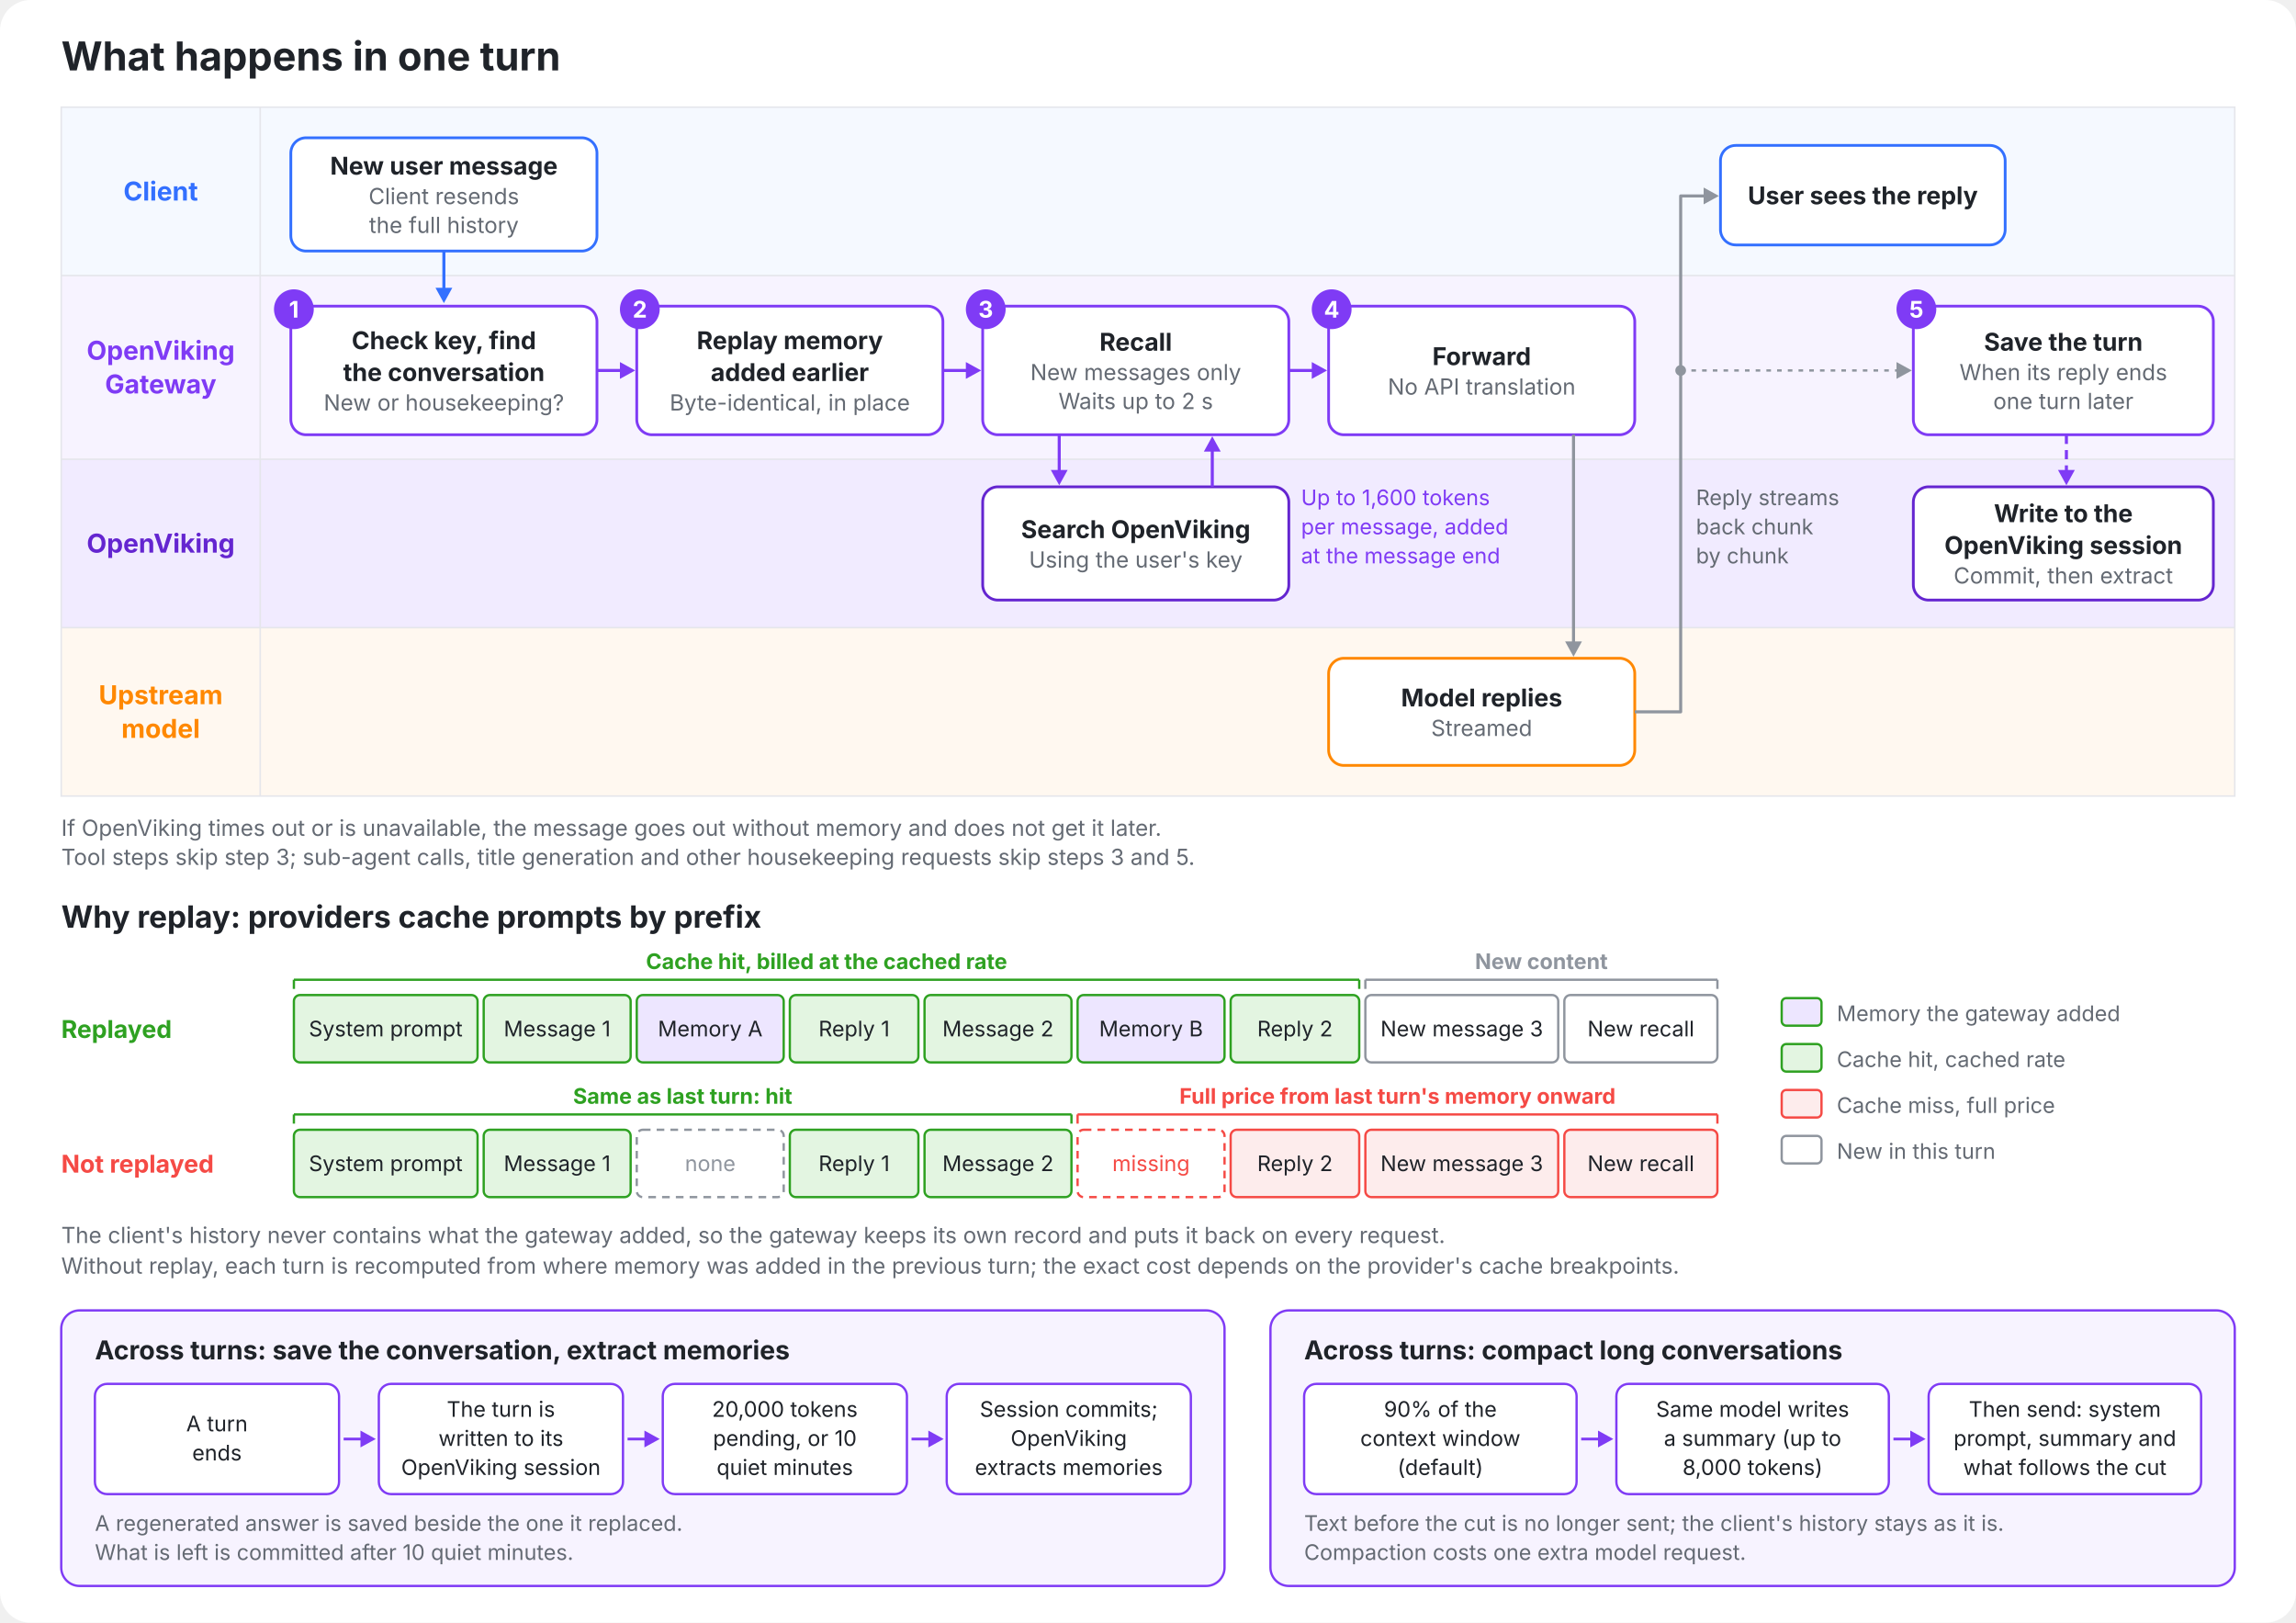
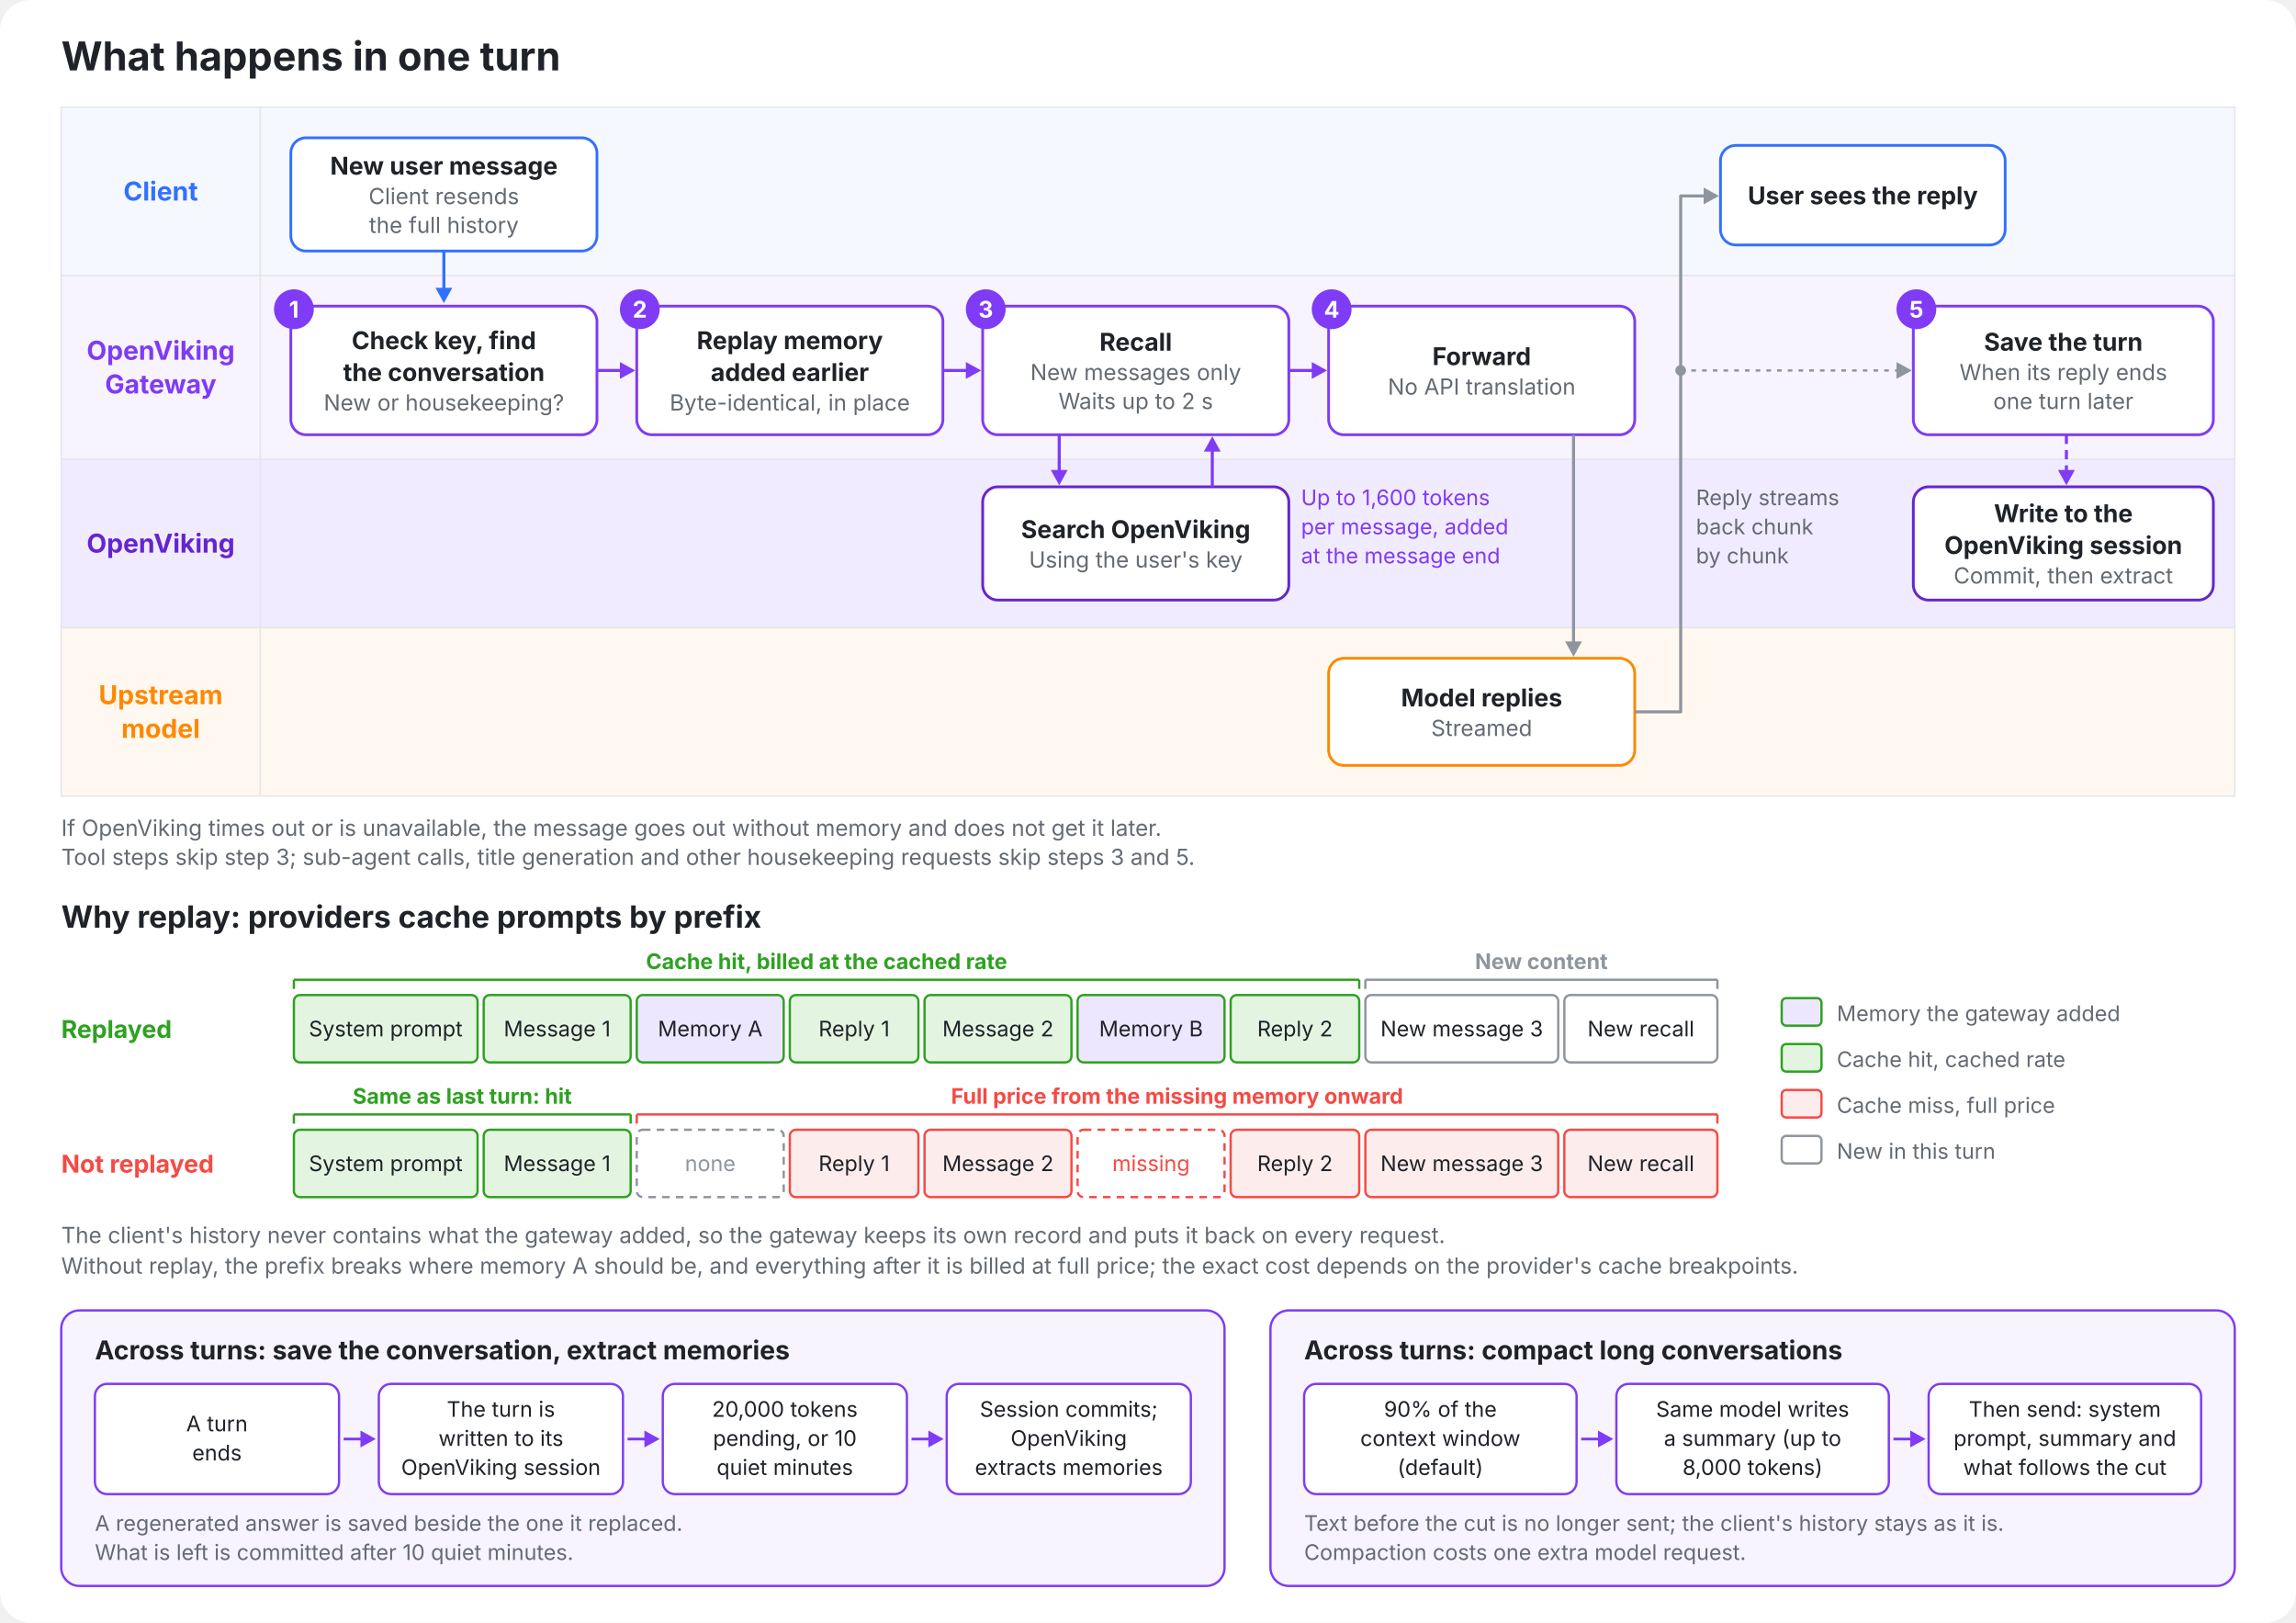
<svg xmlns="http://www.w3.org/2000/svg" width="1500" height="1060" viewBox="0 0 1500 1060" font-family="Inter, -apple-system, BlinkMacSystemFont, 'Segoe UI', 'PingFang SC', 'Hiragino Sans GB', 'Microsoft YaHei', 'Noto Sans SC', 'Noto Sans CJK SC', sans-serif">
  <rect x="0" y="0" width="1500" height="1060" rx="20" fill="#FFFFFF" />
  <text x="40" y="46" font-size="26" font-weight="700" fill="#1F2329" text-anchor="start">What happens in one turn</text>
  <rect x="40" y="70" width="1420" height="110" rx="0" fill="#F5F9FF" />
  <text x="105" y="131" font-size="17" font-weight="700" fill="#3370FF" text-anchor="middle">Client</text>
  <rect x="40" y="180" width="1420" height="120" rx="0" fill="#F7F3FF" />
  <text x="105" y="235" font-size="17" font-weight="700" fill="#7F3BF5" text-anchor="middle">OpenViking</text>
  <text x="105" y="257" font-size="17" font-weight="700" fill="#7F3BF5" text-anchor="middle">Gateway</text>
  <rect x="40" y="300" width="1420" height="110" rx="0" fill="#F1EBFF" />
  <text x="105" y="361" font-size="17" font-weight="700" fill="#6425D0" text-anchor="middle">OpenViking</text>
  <rect x="40" y="410" width="1420" height="110" rx="0" fill="#FFF8F0" />
  <text x="105" y="460" font-size="17" font-weight="700" fill="#FF8800" text-anchor="middle">Upstream</text>
  <text x="105" y="482" font-size="17" font-weight="700" fill="#FF8800" text-anchor="middle">model</text>
  <rect x="40" y="70" width="1420" height="450" rx="0" fill="none" stroke="#E5E6EB" stroke-width="1" />
  <line x1="40" y1="180" x2="1460" y2="180" stroke="#E5E6EB" stroke-width="1" />
  <line x1="40" y1="300" x2="1460" y2="300" stroke="#E5E6EB" stroke-width="1" />
  <line x1="40" y1="410" x2="1460" y2="410" stroke="#E5E6EB" stroke-width="1" />
  <line x1="170" y1="70" x2="170" y2="520" stroke="#E5E6EB" stroke-width="1" />
  <rect x="190" y="90" width="200" height="74" rx="10" fill="#FFFFFF" stroke="#3370FF" stroke-width="1.8" />
  <text x="290" y="114.07" font-size="16" font-weight="700" fill="#1F2329" text-anchor="middle">New user message</text>
  <text x="290" y="133.34" font-size="14.5" font-weight="400" fill="#646A73" text-anchor="middle">Client resends</text>
  <text x="290" y="152.19" font-size="14.5" font-weight="400" fill="#646A73" text-anchor="middle">the full history</text>
  <rect x="1124" y="95" width="186" height="65" rx="10" fill="#FFFFFF" stroke="#3370FF" stroke-width="1.8" />
  <text x="1217" y="133.42" font-size="16" font-weight="700" fill="#1F2329" text-anchor="middle">User sees the reply</text>
  <rect x="190" y="200" width="200" height="84" rx="10" fill="#FFFFFF" stroke="#7F3BF5" stroke-width="1.8" />
  <text x="290" y="228.095" font-size="16" font-weight="700" fill="#1F2329" text-anchor="middle">Check key, find</text>
  <text x="290" y="248.895" font-size="16" font-weight="700" fill="#1F2329" text-anchor="middle">the conversation</text>
  <text x="290" y="268.165" font-size="14.5" font-weight="400" fill="#646A73" text-anchor="middle">New or housekeeping?</text>
  <circle cx="192" cy="202" r="13" fill="#7F3BF5" />
  <text x="192" y="207.5" font-size="15" font-weight="700" fill="#FFFFFF" text-anchor="middle">1</text>
  <rect x="416" y="200" width="200" height="84" rx="10" fill="#FFFFFF" stroke="#7F3BF5" stroke-width="1.8" />
  <text x="516" y="228.095" font-size="16" font-weight="700" fill="#1F2329" text-anchor="middle">Replay memory</text>
  <text x="516" y="248.895" font-size="16" font-weight="700" fill="#1F2329" text-anchor="middle">added earlier</text>
  <text x="516" y="268.165" font-size="14.5" font-weight="400" fill="#646A73" text-anchor="middle">Byte-identical, in place</text>
  <circle cx="418" cy="202" r="13" fill="#7F3BF5" />
  <text x="418" y="207.5" font-size="15" font-weight="700" fill="#FFFFFF" text-anchor="middle">2</text>
  <rect x="642" y="200" width="200" height="84" rx="10" fill="#FFFFFF" stroke="#7F3BF5" stroke-width="1.8" />
  <text x="742" y="229.07" font-size="16" font-weight="700" fill="#1F2329" text-anchor="middle">Recall</text>
  <text x="742" y="248.34" font-size="14.5" font-weight="400" fill="#646A73" text-anchor="middle">New messages only</text>
  <text x="742" y="267.19" font-size="14.5" font-weight="400" fill="#646A73" text-anchor="middle">Waits up to 2 s</text>
  <circle cx="644" cy="202" r="13" fill="#7F3BF5" />
  <text x="644" y="207.5" font-size="15" font-weight="700" fill="#FFFFFF" text-anchor="middle">3</text>
  <rect x="868" y="200" width="200" height="84" rx="10" fill="#FFFFFF" stroke="#7F3BF5" stroke-width="1.8" />
  <text x="968" y="238.495" font-size="16" font-weight="700" fill="#1F2329" text-anchor="middle">Forward</text>
  <text x="968" y="257.765" font-size="14.5" font-weight="400" fill="#646A73" text-anchor="middle">No API translation</text>
  <circle cx="870" cy="202" r="13" fill="#7F3BF5" />
  <text x="870" y="207.5" font-size="15" font-weight="700" fill="#FFFFFF" text-anchor="middle">4</text>
  <rect x="1250" y="200" width="196" height="84" rx="10" fill="#FFFFFF" stroke="#7F3BF5" stroke-width="1.8" />
  <text x="1348" y="229.07" font-size="16" font-weight="700" fill="#1F2329" text-anchor="middle">Save the turn</text>
  <text x="1348" y="248.34" font-size="14.5" font-weight="400" fill="#646A73" text-anchor="middle">When its reply ends</text>
  <text x="1348" y="267.19" font-size="14.5" font-weight="400" fill="#646A73" text-anchor="middle">one turn later</text>
  <circle cx="1252" cy="202" r="13" fill="#7F3BF5" />
  <text x="1252" y="207.5" font-size="15" font-weight="700" fill="#FFFFFF" text-anchor="middle">5</text>
  <rect x="642" y="318" width="200" height="74" rx="10" fill="#FFFFFF" stroke="#6425D0" stroke-width="1.8" />
  <text x="742" y="351.495" font-size="16" font-weight="700" fill="#1F2329" text-anchor="middle">Search OpenViking</text>
  <text x="742" y="370.765" font-size="14.5" font-weight="400" fill="#646A73" text-anchor="middle">Using the user's key</text>
  <rect x="1250" y="318" width="196" height="74" rx="10" fill="#FFFFFF" stroke="#6425D0" stroke-width="1.8" />
  <text x="1348" y="341.095" font-size="16" font-weight="700" fill="#1F2329" text-anchor="middle">Write to the</text>
  <text x="1348" y="361.895" font-size="16" font-weight="700" fill="#1F2329" text-anchor="middle">OpenViking session</text>
  <text x="1348" y="381.165" font-size="14.5" font-weight="400" fill="#646A73" text-anchor="middle">Commit, then extract</text>
  <rect x="868" y="430" width="200" height="70" rx="10" fill="#FFFFFF" stroke="#FF8800" stroke-width="1.8" />
  <text x="968" y="461.495" font-size="16" font-weight="700" fill="#1F2329" text-anchor="middle">Model replies</text>
  <text x="968" y="480.765" font-size="14.5" font-weight="400" fill="#646A73" text-anchor="middle">Streamed</text>
  <polyline points="290,164 290,189" fill="none" stroke="#3370FF" stroke-width="2" stroke-linejoin="round" />
  <polygon points="290,198 284.5,188.0 295.5,188.0" fill="#3370FF" />
  <polyline points="390,242 406,242" fill="none" stroke="#7F3BF5" stroke-width="2" stroke-linejoin="round" />
  <polygon points="415,242 405.0,247.5 405.0,236.5" fill="#7F3BF5" />
  <polyline points="616,242 632,242" fill="none" stroke="#7F3BF5" stroke-width="2" stroke-linejoin="round" />
  <polygon points="641,242 631.0,247.5 631.0,236.5" fill="#7F3BF5" />
  <polyline points="842,242 858,242" fill="none" stroke="#7F3BF5" stroke-width="2" stroke-linejoin="round" />
  <polygon points="867,242 857.0,247.5 857.0,236.5" fill="#7F3BF5" />
  <polyline points="692,284 692,308" fill="none" stroke="#7F3BF5" stroke-width="2" stroke-linejoin="round" />
  <polygon points="692,317 686.5,307.0 697.5,307.0" fill="#7F3BF5" />
  <polyline points="792,318 792,294" fill="none" stroke="#7F3BF5" stroke-width="2" stroke-linejoin="round" />
  <polygon points="792,285 797.5,295.0 786.5,295.0" fill="#7F3BF5" />
  <text x="850" y="330" font-size="14" font-weight="400" fill="#7F3BF5" text-anchor="start">Up to 1,600 tokens</text>
  <text x="850" y="349" font-size="14" font-weight="400" fill="#7F3BF5" text-anchor="start">per message, added</text>
  <text x="850" y="368" font-size="14" font-weight="400" fill="#7F3BF5" text-anchor="start">at the message end</text>
  <polyline points="1028,284 1028,420" fill="none" stroke="#8F959E" stroke-width="2" stroke-linejoin="round" />
  <polygon points="1028,429 1022.5,419.0 1033.5,419.0" fill="#8F959E" />
  <polyline points="1068,465 1098,465 1098,128 1114,128" fill="none" stroke="#8F959E" stroke-width="2" stroke-linejoin="round" />
  <polygon points="1123,128 1113.0,133.5 1113.0,122.5" fill="#8F959E" />
  <text x="1108" y="330" font-size="14" font-weight="400" fill="#646A73" text-anchor="start">Reply streams</text>
  <text x="1108" y="349" font-size="14" font-weight="400" fill="#646A73" text-anchor="start">back chunk</text>
  <text x="1108" y="368" font-size="14" font-weight="400" fill="#646A73" text-anchor="start">by chunk</text>
  <circle cx="1098" cy="242" r="3.5" fill="#8F959E" />
  <polyline points="1098,242 1240,242" fill="none" stroke="#8F959E" stroke-width="1.5" stroke-linejoin="round" stroke-dasharray="3 4" />
  <polygon points="1249,242 1239.0,247.5 1239.0,236.5" fill="#8F959E" />
  <polyline points="1350,284 1350,308" fill="none" stroke="#7F3BF5" stroke-width="2" stroke-linejoin="round" stroke-dasharray="6 4" />
  <polygon points="1350,317 1344.5,307.0 1355.5,307.0" fill="#7F3BF5" />
  <text x="40" y="546" font-size="14.5" font-weight="400" fill="#646A73" text-anchor="start">If OpenViking times out or is unavailable, the message goes out without memory and does not get it later.</text>
  <text x="40" y="565" font-size="14.5" font-weight="400" fill="#646A73" text-anchor="start">Tool steps skip step 3; sub-agent calls, title generation and other housekeeping requests skip steps 3 and 5.</text>
  <text x="40" y="606" font-size="20" font-weight="700" fill="#1F2329" text-anchor="start">Why replay: providers cache prompts by prefix</text>
  <text x="40" y="678" font-size="16" font-weight="700" fill="#2EA121" text-anchor="start">Replayed</text>
  <rect x="192" y="650" width="120" height="44" rx="4" fill="#E3F5E1" stroke="#2EA121" stroke-width="1.5" />
  <text x="252" y="677" font-size="14" font-weight="400" fill="#1F2329" text-anchor="middle">System prompt</text>
  <rect x="316" y="650" width="96" height="44" rx="4" fill="#E3F5E1" stroke="#2EA121" stroke-width="1.5" />
  <text x="364" y="677" font-size="14" font-weight="400" fill="#1F2329" text-anchor="middle">Message 1</text>
  <rect x="416" y="650" width="96" height="44" rx="4" fill="#EDE6FF" stroke="#2EA121" stroke-width="1.5" />
  <text x="464" y="677" font-size="14" font-weight="400" fill="#1F2329" text-anchor="middle">Memory A</text>
  <rect x="516" y="650" width="84" height="44" rx="4" fill="#E3F5E1" stroke="#2EA121" stroke-width="1.5" />
  <text x="558" y="677" font-size="14" font-weight="400" fill="#1F2329" text-anchor="middle">Reply 1</text>
  <rect x="604" y="650" width="96" height="44" rx="4" fill="#E3F5E1" stroke="#2EA121" stroke-width="1.5" />
  <text x="652" y="677" font-size="14" font-weight="400" fill="#1F2329" text-anchor="middle">Message 2</text>
  <rect x="704" y="650" width="96" height="44" rx="4" fill="#EDE6FF" stroke="#2EA121" stroke-width="1.5" />
  <text x="752" y="677" font-size="14" font-weight="400" fill="#1F2329" text-anchor="middle">Memory B</text>
  <rect x="804" y="650" width="84" height="44" rx="4" fill="#E3F5E1" stroke="#2EA121" stroke-width="1.5" />
  <text x="846" y="677" font-size="14" font-weight="400" fill="#1F2329" text-anchor="middle">Reply 2</text>
  <rect x="892" y="650" width="126" height="44" rx="4" fill="#FFFFFF" stroke="#8F959E" stroke-width="1.5" />
  <text x="955" y="677" font-size="14" font-weight="400" fill="#1F2329" text-anchor="middle">New message 3</text>
  <rect x="1022" y="650" width="100" height="44" rx="4" fill="#FFFFFF" stroke="#8F959E" stroke-width="1.5" />
  <text x="1072" y="677" font-size="14" font-weight="400" fill="#1F2329" text-anchor="middle">New recall</text>
  <line x1="192" y1="640" x2="888" y2="640" stroke="#2EA121" stroke-width="1.5" />
  <line x1="192" y1="640" x2="192" y2="646" stroke="#2EA121" stroke-width="1.5" />
  <line x1="888" y1="640" x2="888" y2="646" stroke="#2EA121" stroke-width="1.5" />
  <text x="540" y="633" font-size="14" font-weight="700" fill="#2EA121" text-anchor="middle">Cache hit, billed at the cached rate</text>
  <line x1="892" y1="640" x2="1122" y2="640" stroke="#8F959E" stroke-width="1.5" />
  <line x1="892" y1="640" x2="892" y2="646" stroke="#8F959E" stroke-width="1.5" />
  <line x1="1122" y1="640" x2="1122" y2="646" stroke="#8F959E" stroke-width="1.5" />
  <text x="1007" y="633" font-size="14" font-weight="700" fill="#8F959E" text-anchor="middle">New content</text>
  <text x="40" y="766" font-size="16" font-weight="700" fill="#F54A45" text-anchor="start">Not replayed</text>
  <rect x="192" y="738" width="120" height="44" rx="4" fill="#E3F5E1" stroke="#2EA121" stroke-width="1.5" />
  <text x="252" y="765" font-size="14" font-weight="400" fill="#1F2329" text-anchor="middle">System prompt</text>
  <rect x="316" y="738" width="96" height="44" rx="4" fill="#E3F5E1" stroke="#2EA121" stroke-width="1.5" />
  <text x="364" y="765" font-size="14" font-weight="400" fill="#1F2329" text-anchor="middle">Message 1</text>
  <rect x="416" y="738" width="96" height="44" rx="4" fill="#FFFFFF" stroke="#8F959E" stroke-width="1.5" stroke-dasharray="5 4" />
  <text x="464" y="765" font-size="14" font-weight="400" fill="#8F959E" text-anchor="middle">none</text>
-   <rect x="516" y="738" width="84" height="44" rx="4" fill="#E3F5E1" stroke="#2EA121" stroke-width="1.5" />
+   <rect x="516" y="738" width="84" height="44" rx="4" fill="#FDECEC" stroke="#F54A45" stroke-width="1.5" />
  <text x="558" y="765" font-size="14" font-weight="400" fill="#1F2329" text-anchor="middle">Reply 1</text>
-   <rect x="604" y="738" width="96" height="44" rx="4" fill="#E3F5E1" stroke="#2EA121" stroke-width="1.5" />
+   <rect x="604" y="738" width="96" height="44" rx="4" fill="#FDECEC" stroke="#F54A45" stroke-width="1.5" />
  <text x="652" y="765" font-size="14" font-weight="400" fill="#1F2329" text-anchor="middle">Message 2</text>
  <rect x="704" y="738" width="96" height="44" rx="4" fill="#FFFFFF" stroke="#F54A45" stroke-width="1.5" stroke-dasharray="5 4" />
  <text x="752" y="765" font-size="14" font-weight="400" fill="#F54A45" text-anchor="middle">missing</text>
  <rect x="804" y="738" width="84" height="44" rx="4" fill="#FDECEC" stroke="#F54A45" stroke-width="1.5" />
  <text x="846" y="765" font-size="14" font-weight="400" fill="#1F2329" text-anchor="middle">Reply 2</text>
  <rect x="892" y="738" width="126" height="44" rx="4" fill="#FDECEC" stroke="#F54A45" stroke-width="1.5" />
  <text x="955" y="765" font-size="14" font-weight="400" fill="#1F2329" text-anchor="middle">New message 3</text>
  <rect x="1022" y="738" width="100" height="44" rx="4" fill="#FDECEC" stroke="#F54A45" stroke-width="1.5" />
  <text x="1072" y="765" font-size="14" font-weight="400" fill="#1F2329" text-anchor="middle">New recall</text>
-   <line x1="192" y1="728" x2="700" y2="728" stroke="#2EA121" stroke-width="1.5" />
+   <line x1="192" y1="728" x2="412" y2="728" stroke="#2EA121" stroke-width="1.5" />
  <line x1="192" y1="728" x2="192" y2="734" stroke="#2EA121" stroke-width="1.5" />
-   <line x1="700" y1="728" x2="700" y2="734" stroke="#2EA121" stroke-width="1.5" />
-   <text x="446" y="721" font-size="14" font-weight="700" fill="#2EA121" text-anchor="middle">Same as last turn: hit</text>
-   <line x1="704" y1="728" x2="1122" y2="728" stroke="#F54A45" stroke-width="1.5" />
-   <line x1="704" y1="728" x2="704" y2="734" stroke="#F54A45" stroke-width="1.5" />
+   <line x1="412" y1="728" x2="412" y2="734" stroke="#2EA121" stroke-width="1.5" />
+   <text x="302" y="721" font-size="14" font-weight="700" fill="#2EA121" text-anchor="middle">Same as last turn: hit</text>
+   <line x1="416" y1="728" x2="1122" y2="728" stroke="#F54A45" stroke-width="1.5" />
+   <line x1="416" y1="728" x2="416" y2="734" stroke="#F54A45" stroke-width="1.5" />
  <line x1="1122" y1="728" x2="1122" y2="734" stroke="#F54A45" stroke-width="1.5" />
-   <text x="913" y="721" font-size="14" font-weight="700" fill="#F54A45" text-anchor="middle">Full price from last turn's memory onward</text>
+   <text x="769" y="721" font-size="14" font-weight="700" fill="#F54A45" text-anchor="middle">Full price from the missing memory onward</text>
  <rect x="1164" y="652" width="26" height="18" rx="3" fill="#EDE6FF" stroke="#2EA121" stroke-width="1.5" />
  <text x="1200" y="667" font-size="14" font-weight="400" fill="#646A73" text-anchor="start">Memory the gateway added</text>
  <rect x="1164" y="682" width="26" height="18" rx="3" fill="#E3F5E1" stroke="#2EA121" stroke-width="1.5" />
  <text x="1200" y="697" font-size="14" font-weight="400" fill="#646A73" text-anchor="start">Cache hit, cached rate</text>
  <rect x="1164" y="712" width="26" height="18" rx="3" fill="#FDECEC" stroke="#F54A45" stroke-width="1.5" />
  <text x="1200" y="727" font-size="14" font-weight="400" fill="#646A73" text-anchor="start">Cache miss, full price</text>
  <rect x="1164" y="742" width="26" height="18" rx="3" fill="#FFFFFF" stroke="#8F959E" stroke-width="1.5" />
  <text x="1200" y="757" font-size="14" font-weight="400" fill="#646A73" text-anchor="start">New in this turn</text>
  <text x="40" y="812" font-size="14.5" font-weight="400" fill="#646A73" text-anchor="start">The client's history never contains what the gateway added, so the gateway keeps its own record and puts it back on every request.</text>
-   <text x="40" y="832" font-size="14.5" font-weight="400" fill="#646A73" text-anchor="start">Without replay, each turn is recomputed from where memory was added in the previous turn; the exact cost depends on the provider's cache breakpoints.</text>
+   <text x="40" y="832" font-size="14.5" font-weight="400" fill="#646A73" text-anchor="start">Without replay, the prefix breaks where memory A should be, and everything after it is billed at full price; the exact cost depends on the provider's cache breakpoints.</text>
  <rect x="40" y="856" width="760" height="180" rx="12" fill="#F7F3FF" stroke="#7F3BF5" stroke-width="1.5" />
  <text x="62" y="888" font-size="17" font-weight="700" fill="#1F2329" text-anchor="start">Across turns: save the conversation, extract memories</text>
  <rect x="62" y="904" width="159.5" height="72" rx="8" fill="#FFFFFF" stroke="#7F3BF5" stroke-width="1.5" />
  <text x="141.75" y="935" font-size="14" font-weight="400" fill="#1F2329" text-anchor="middle">A turn</text>
  <text x="141.75" y="954" font-size="14" font-weight="400" fill="#1F2329" text-anchor="middle">ends</text>
  <polyline points="224.5,940 236.5,940" fill="none" stroke="#7F3BF5" stroke-width="1.8" stroke-linejoin="round" />
  <polygon points="245.5,940 235.5,945.5 235.5,934.5" fill="#7F3BF5" />
  <rect x="247.5" y="904" width="159.5" height="72" rx="8" fill="#FFFFFF" stroke="#7F3BF5" stroke-width="1.5" />
  <text x="327.25" y="925.5" font-size="14" font-weight="400" fill="#1F2329" text-anchor="middle">The turn is</text>
  <text x="327.25" y="944.5" font-size="14" font-weight="400" fill="#1F2329" text-anchor="middle">written to its</text>
  <text x="327.25" y="963.5" font-size="14" font-weight="400" fill="#1F2329" text-anchor="middle">OpenViking session</text>
  <polyline points="410,940 422,940" fill="none" stroke="#7F3BF5" stroke-width="1.8" stroke-linejoin="round" />
  <polygon points="431,940 421.0,945.5 421.0,934.5" fill="#7F3BF5" />
  <rect x="433" y="904" width="159.5" height="72" rx="8" fill="#FFFFFF" stroke="#7F3BF5" stroke-width="1.5" />
  <text x="512.75" y="925.5" font-size="14" font-weight="400" fill="#1F2329" text-anchor="middle">20,000 tokens</text>
  <text x="512.75" y="944.5" font-size="14" font-weight="400" fill="#1F2329" text-anchor="middle">pending, or 10</text>
  <text x="512.75" y="963.5" font-size="14" font-weight="400" fill="#1F2329" text-anchor="middle">quiet minutes</text>
  <polyline points="595.5,940 607.5,940" fill="none" stroke="#7F3BF5" stroke-width="1.8" stroke-linejoin="round" />
  <polygon points="616.5,940 606.5,945.5 606.5,934.5" fill="#7F3BF5" />
  <rect x="618.5" y="904" width="159.5" height="72" rx="8" fill="#FFFFFF" stroke="#7F3BF5" stroke-width="1.5" />
  <text x="698.25" y="925.5" font-size="14" font-weight="400" fill="#1F2329" text-anchor="middle">Session commits;</text>
  <text x="698.25" y="944.5" font-size="14" font-weight="400" fill="#1F2329" text-anchor="middle">OpenViking</text>
  <text x="698.25" y="963.5" font-size="14" font-weight="400" fill="#1F2329" text-anchor="middle">extracts memories</text>
  <text x="62" y="1000" font-size="14" font-weight="400" fill="#646A73" text-anchor="start">A regenerated answer is saved beside the one it replaced.</text>
  <text x="62" y="1019" font-size="14" font-weight="400" fill="#646A73" text-anchor="start">What is left is committed after 10 quiet minutes.</text>
  <rect x="830" y="856" width="630" height="180" rx="12" fill="#F7F3FF" stroke="#7F3BF5" stroke-width="1.5" />
  <text x="852" y="888" font-size="17" font-weight="700" fill="#1F2329" text-anchor="start">Across turns: compact long conversations</text>
  <rect x="852" y="904" width="178" height="72" rx="8" fill="#FFFFFF" stroke="#7F3BF5" stroke-width="1.5" />
  <text x="941" y="925.5" font-size="14" font-weight="400" fill="#1F2329" text-anchor="middle">90% of the</text>
  <text x="941" y="944.5" font-size="14" font-weight="400" fill="#1F2329" text-anchor="middle">context window</text>
  <text x="941" y="963.5" font-size="14" font-weight="400" fill="#1F2329" text-anchor="middle">(default)</text>
  <polyline points="1033,940 1045,940" fill="none" stroke="#7F3BF5" stroke-width="1.8" stroke-linejoin="round" />
  <polygon points="1054,940 1044.0,945.5 1044.0,934.5" fill="#7F3BF5" />
  <rect x="1056" y="904" width="178" height="72" rx="8" fill="#FFFFFF" stroke="#7F3BF5" stroke-width="1.5" />
  <text x="1145" y="925.5" font-size="14" font-weight="400" fill="#1F2329" text-anchor="middle">Same model writes</text>
  <text x="1145" y="944.5" font-size="14" font-weight="400" fill="#1F2329" text-anchor="middle">a summary (up to</text>
  <text x="1145" y="963.5" font-size="14" font-weight="400" fill="#1F2329" text-anchor="middle">8,000 tokens)</text>
  <polyline points="1237,940 1249,940" fill="none" stroke="#7F3BF5" stroke-width="1.8" stroke-linejoin="round" />
  <polygon points="1258,940 1248.0,945.5 1248.0,934.5" fill="#7F3BF5" />
  <rect x="1260" y="904" width="178" height="72" rx="8" fill="#FFFFFF" stroke="#7F3BF5" stroke-width="1.5" />
  <text x="1349" y="925.5" font-size="14" font-weight="400" fill="#1F2329" text-anchor="middle">Then send: system</text>
  <text x="1349" y="944.5" font-size="14" font-weight="400" fill="#1F2329" text-anchor="middle">prompt, summary and</text>
  <text x="1349" y="963.5" font-size="14" font-weight="400" fill="#1F2329" text-anchor="middle">what follows the cut</text>
  <text x="852" y="1000" font-size="14" font-weight="400" fill="#646A73" text-anchor="start">Text before the cut is no longer sent; the client's history stays as it is.</text>
  <text x="852" y="1019" font-size="14" font-weight="400" fill="#646A73" text-anchor="start">Compaction costs one extra model request.</text>
</svg>
